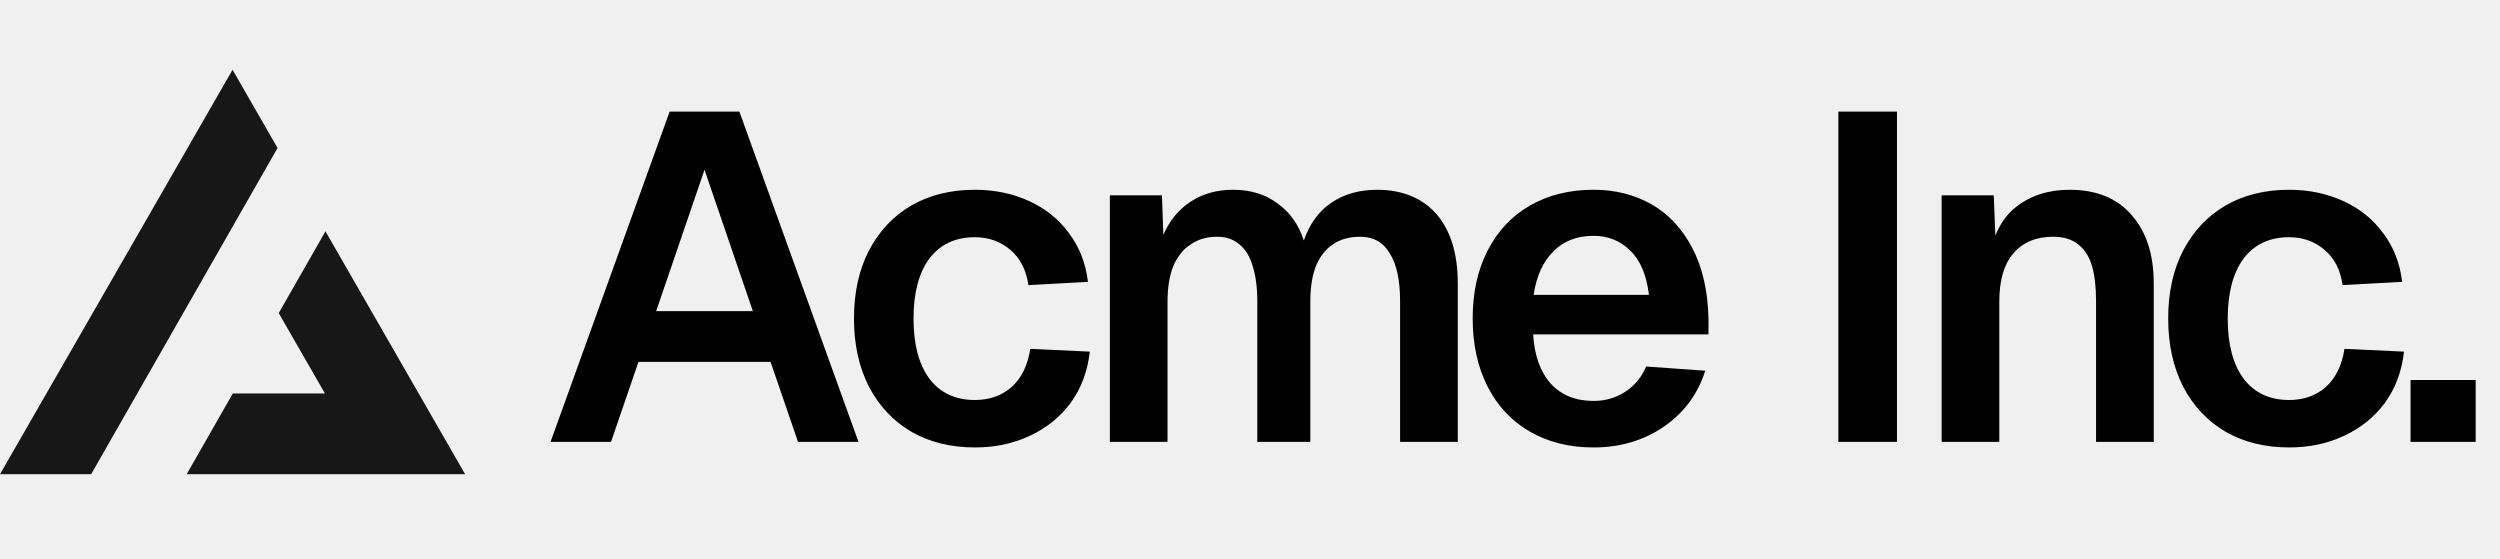
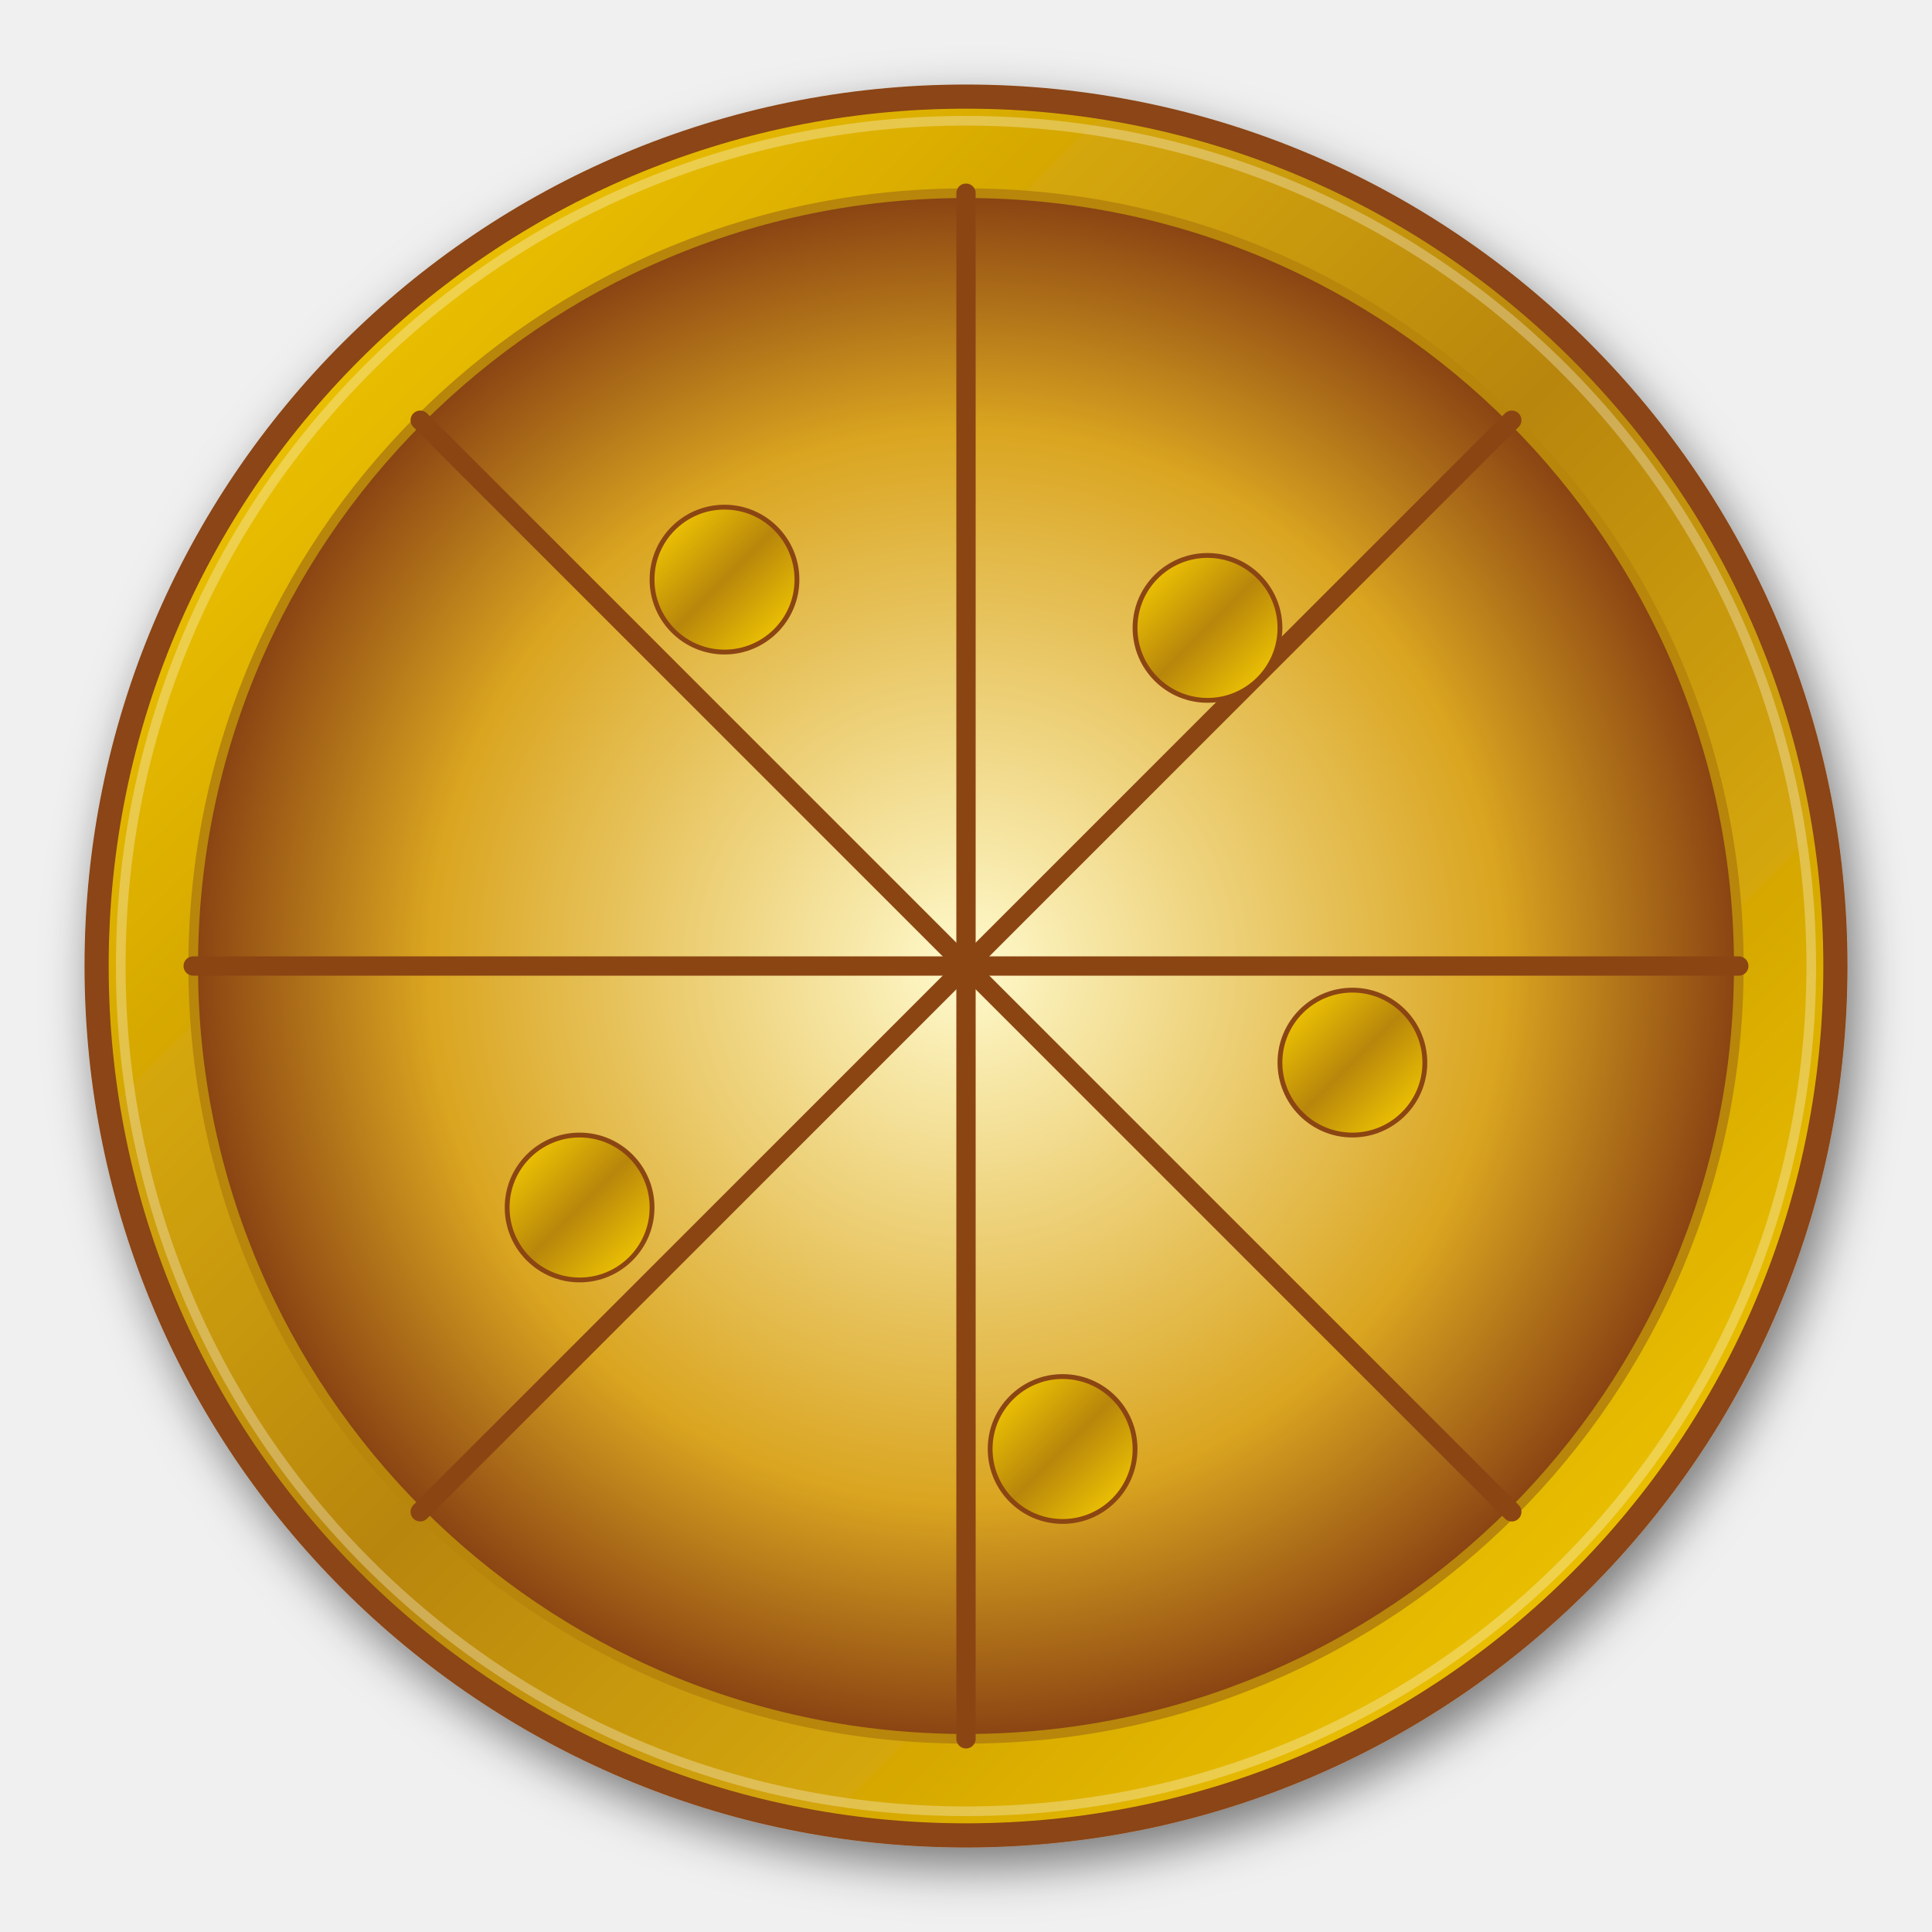
- <svg xmlns="http://www.w3.org/2000/svg" width="215" height="48" fill="none">
-   <path fill="#000" d="M57.588 9.6h6L73.828 38h-5.2l-2.36-6.88h-11.36L52.548 38h-5.2l10.24-28.4Zm7.16 17.16-4.16-12.16-4.16 12.16h8.32Zm23.694-2.24c-.186-1.307-.706-2.32-1.56-3.04-.853-.72-1.866-1.08-3.04-1.08-1.68 0-2.986.613-3.92 1.84-.906 1.227-1.36 2.947-1.36 5.16s.454 3.933 1.36 5.16c.934 1.227 2.24 1.84 3.92 1.84 1.254 0 2.307-.373 3.16-1.12.854-.773 1.387-1.867 1.6-3.28l5.12.24c-.186 1.68-.733 3.147-1.64 4.4-.906 1.227-2.08 2.173-3.52 2.84-1.413.667-2.986 1-4.72 1-2.08 0-3.906-.453-5.48-1.36-1.546-.907-2.76-2.2-3.64-3.88-.853-1.68-1.28-3.627-1.28-5.84 0-2.24.427-4.187 1.28-5.84.88-1.68 2.094-2.973 3.64-3.88 1.574-.907 3.4-1.36 5.48-1.36 1.68 0 3.227.32 4.64.96 1.414.64 2.56 1.56 3.44 2.76.907 1.2 1.454 2.6 1.64 4.2l-5.12.28Zm11.486-7.72.12 3.4c.534-1.227 1.307-2.173 2.32-2.84 1.04-.693 2.267-1.04 3.68-1.04 1.494 0 2.76.387 3.8 1.16 1.067.747 1.827 1.813 2.28 3.2.507-1.44 1.294-2.52 2.36-3.24 1.094-.747 2.414-1.12 3.96-1.12 1.414 0 2.64.307 3.68.92s1.84 1.52 2.4 2.72c.56 1.2.84 2.667.84 4.4V38h-4.96V25.92c0-1.813-.293-3.187-.88-4.12-.56-.96-1.413-1.44-2.56-1.44-.906 0-1.68.213-2.32.64-.64.427-1.133 1.053-1.48 1.88-.32.827-.48 1.84-.48 3.04V38h-4.56V25.92c0-1.2-.133-2.213-.4-3.04-.24-.827-.626-1.453-1.16-1.88-.506-.427-1.133-.64-1.88-.64-.906 0-1.68.227-2.32.68-.64.427-1.133 1.053-1.48 1.88-.32.827-.48 1.827-.48 3V38h-4.96V16.8h4.48Zm26.723 10.6c0-2.24.427-4.187 1.28-5.84.854-1.68 2.067-2.973 3.64-3.88 1.574-.907 3.4-1.36 5.48-1.36 1.84 0 3.494.413 4.96 1.24 1.467.827 2.64 2.08 3.52 3.76.88 1.653 1.347 3.693 1.4 6.12v1.32h-15.08c.107 1.813.614 3.227 1.52 4.24.907.987 2.134 1.48 3.68 1.48.987 0 1.88-.253 2.68-.76a4.803 4.803 0 0 0 1.84-2.2l5.08.36c-.64 2.027-1.84 3.64-3.6 4.84-1.733 1.173-3.733 1.76-6 1.76-2.08 0-3.906-.453-5.48-1.36-1.573-.907-2.786-2.2-3.64-3.88-.853-1.68-1.28-3.627-1.28-5.84Zm15.16-2.04c-.213-1.733-.76-3.013-1.64-3.84-.853-.827-1.893-1.24-3.12-1.24-1.44 0-2.6.453-3.48 1.36-.88.88-1.44 2.12-1.68 3.72h9.92ZM163.139 9.6V38h-5.04V9.6h5.04Zm8.322 7.2.24 5.88-.64-.36c.32-2.053 1.094-3.56 2.32-4.52 1.254-.987 2.787-1.48 4.6-1.48 2.32 0 4.107.733 5.36 2.2 1.254 1.44 1.88 3.387 1.88 5.84V38h-4.96V25.92c0-1.253-.12-2.28-.36-3.08-.24-.8-.64-1.413-1.2-1.84-.533-.427-1.253-.64-2.16-.64-1.44 0-2.573.48-3.4 1.44-.8.933-1.2 2.307-1.2 4.12V38h-4.96V16.8h4.48Zm30.003 7.72c-.186-1.307-.706-2.32-1.56-3.04-.853-.72-1.866-1.08-3.04-1.08-1.68 0-2.986.613-3.92 1.84-.906 1.227-1.36 2.947-1.36 5.16s.454 3.933 1.36 5.16c.934 1.227 2.24 1.84 3.92 1.84 1.254 0 2.307-.373 3.16-1.12.854-.773 1.387-1.867 1.6-3.28l5.12.24c-.186 1.68-.733 3.147-1.64 4.4-.906 1.227-2.08 2.173-3.52 2.84-1.413.667-2.986 1-4.72 1-2.08 0-3.906-.453-5.48-1.36-1.546-.907-2.76-2.2-3.64-3.88-.853-1.68-1.28-3.627-1.28-5.84 0-2.24.427-4.187 1.28-5.84.88-1.68 2.094-2.973 3.64-3.88 1.574-.907 3.4-1.36 5.48-1.36 1.68 0 3.227.32 4.64.96 1.414.64 2.56 1.56 3.44 2.76.907 1.2 1.454 2.6 1.64 4.2l-5.12.28Zm11.443 8.16V38h-5.6v-5.32h5.6Z" />
-   <path fill="#171717" fill-rule="evenodd" d="m7.839 40.783 16.03-28.054L20 6 0 40.783h7.839Zm8.214 0H40L27.99 19.894l-4.02 7.032 3.976 6.914H20.02l-3.967 6.943Z" clip-rule="evenodd" />
+ <svg xmlns="http://www.w3.org/2000/svg" width="400" height="400" viewBox="0 0 400 400">
+   <defs>
+     <linearGradient id="goldOuter" x1="0%" y1="0%" x2="100%" y2="100%">
+       <stop offset="0%" style="stop-color:#FFD700;stop-opacity:1" />
+       <stop offset="50%" style="stop-color:#B8860B;stop-opacity:1" />
+       <stop offset="100%" style="stop-color:#FFD700;stop-opacity:1" />
+     </linearGradient>
+     <radialGradient id="goldInner" cx="50%" cy="50%" r="50%">
+       <stop offset="0%" style="stop-color:#FFFACD;stop-opacity:1" />
+       <stop offset="70%" style="stop-color:#DAA520;stop-opacity:1" />
+       <stop offset="100%" style="stop-color:#8B4513;stop-opacity:1" />
+     </radialGradient>
+     <filter id="shadow" x="-20%" y="-20%" width="140%" height="140%">
+       <feGaussianBlur in="SourceAlpha" stdDeviation="5" />
+       <feOffset dx="2" dy="4" result="offsetblur" />
+       <feComponentTransfer>
+         <feFuncA type="linear" slope="0.5" />
+       </feComponentTransfer>
+       <feMerge>
+         <feMergeNode />
+         <feMergeNode in="SourceGraphic" />
+       </feMerge>
+     </filter>
+   </defs>
+   <circle cx="200" cy="200" r="180" fill="url(#goldOuter)" stroke="#8B4513" stroke-width="5" filter="url(#shadow)" />
+   <circle cx="200" cy="200" r="160" fill="url(#goldInner)" stroke="#B8860B" stroke-width="2" />
+   <g stroke="#8B4513" stroke-width="4" stroke-linecap="round">
+     <line x1="200" y1="40" x2="200" y2="360" />
+     <line x1="40" y1="200" x2="360" y2="200" />
+     <line x1="87" y1="87" x2="313" y2="313" />
+     <line x1="313" y1="87" x2="87" y2="313" />
+   </g>
+   <circle cx="150" cy="120" r="15" fill="url(#goldOuter)" stroke="#8B4513" stroke-width="1" />
+   <circle cx="250" cy="130" r="15" fill="url(#goldOuter)" stroke="#8B4513" stroke-width="1" />
+   <circle cx="280" cy="220" r="15" fill="url(#goldOuter)" stroke="#8B4513" stroke-width="1" />
+   <circle cx="220" cy="300" r="15" fill="url(#goldOuter)" stroke="#8B4513" stroke-width="1" />
+   <circle cx="120" cy="250" r="15" fill="url(#goldOuter)" stroke="#8B4513" stroke-width="1" />
+   <circle cx="200" cy="200" r="175" fill="none" stroke="white" stroke-width="2" stroke-opacity="0.3" />
</svg>
